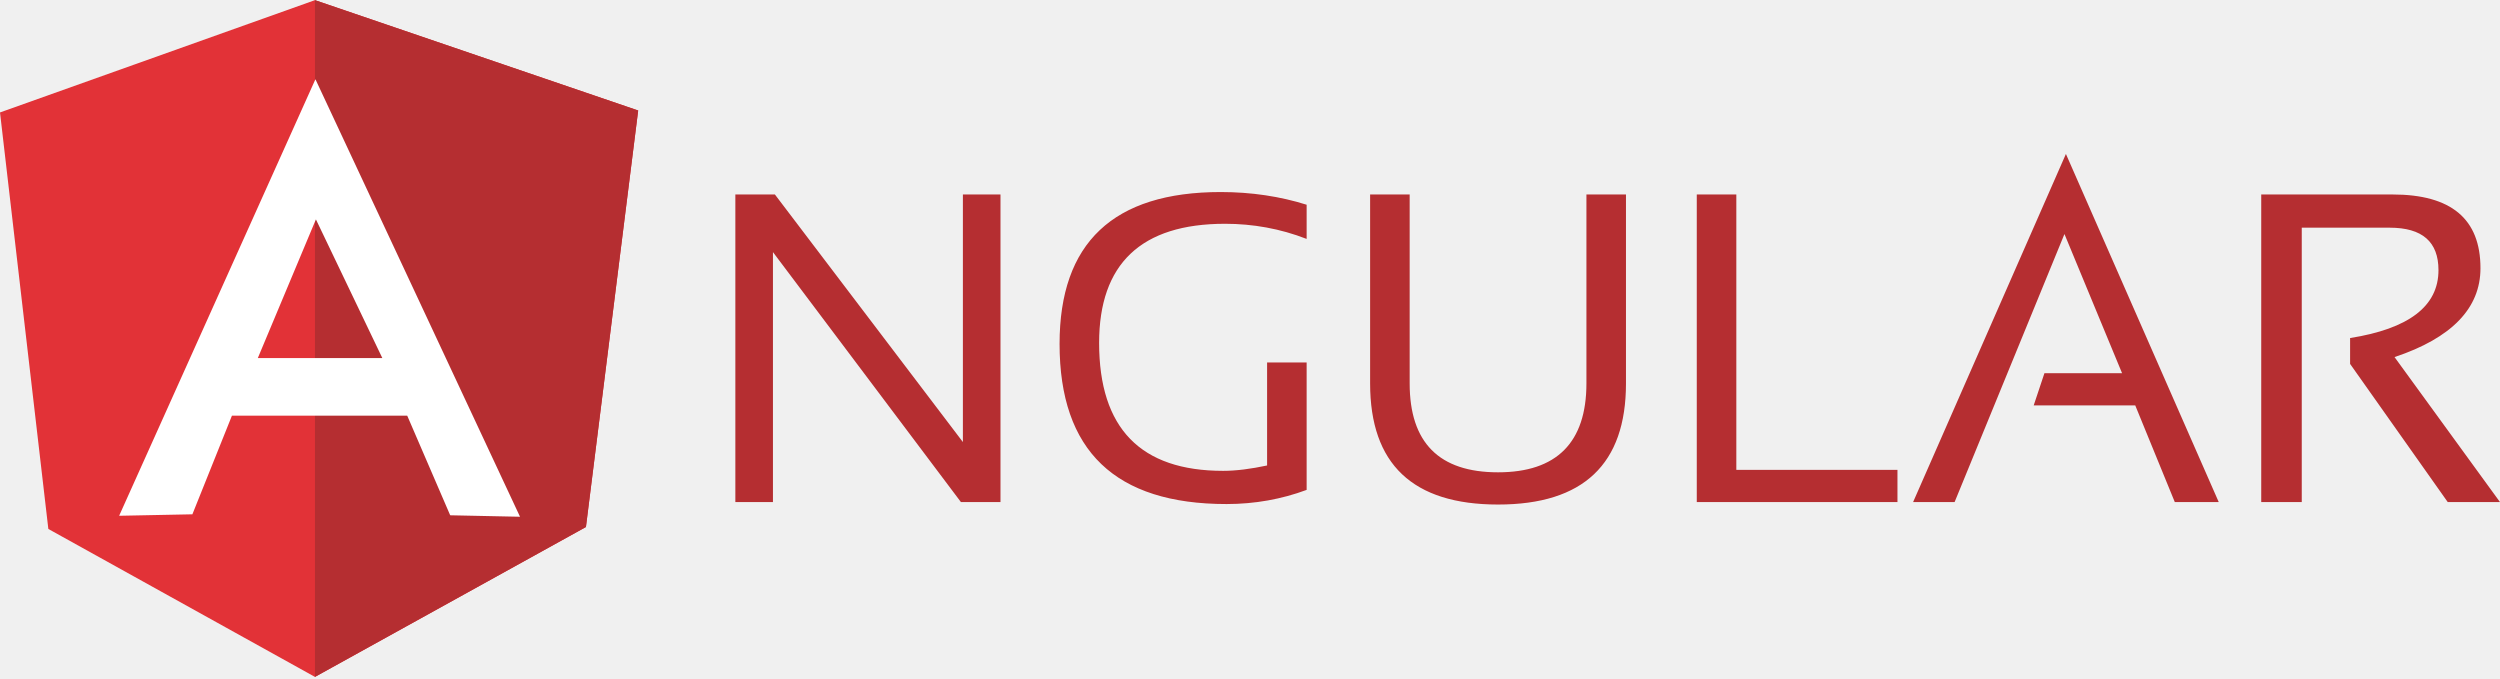
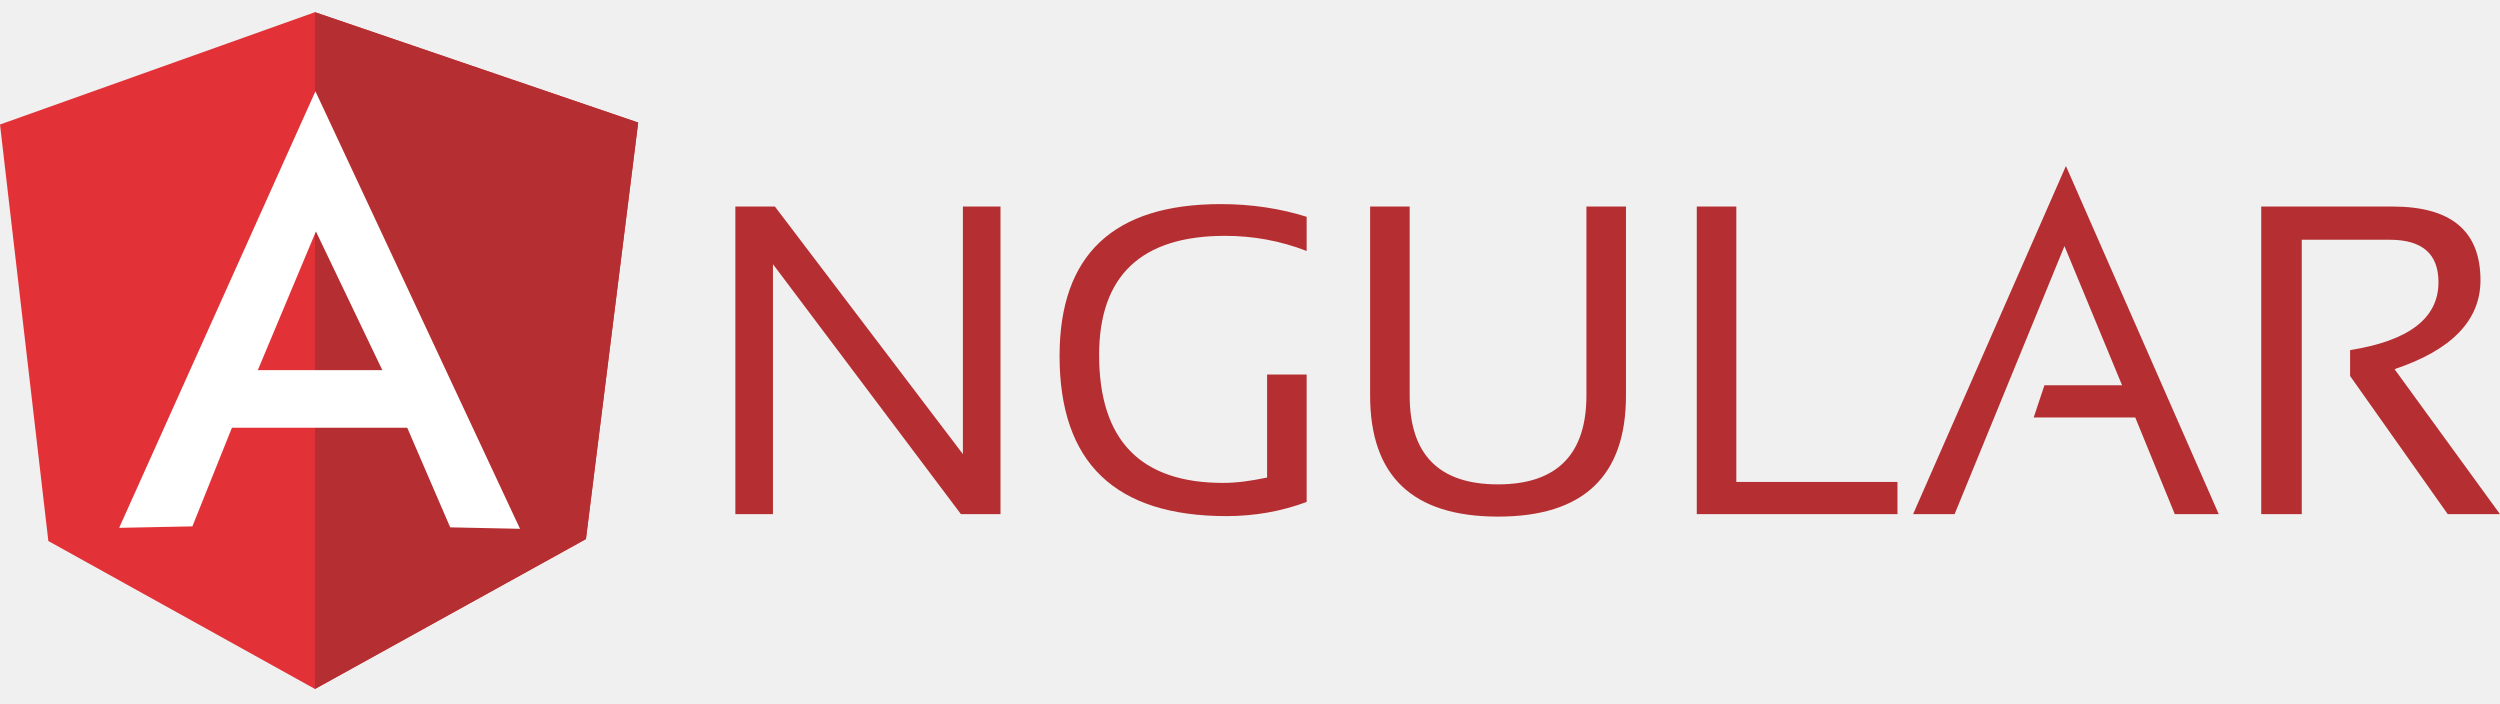
- <svg xmlns="http://www.w3.org/2000/svg" width="2500" height="679" viewBox="0 0 512 139" id="angular">
+ <svg xmlns="http://www.w3.org/2000/svg" width="160" height="45" viewBox="0 0 512 139" id="angular">
  <g fill="none" fill-rule="evenodd">
    <g fill="#B52E31">
      <path d="M150.6 102.8v-63h8.1l38.5 50.7V39.8h7.7v63h-8.1l-38.5-51.2v51.2h-7.7zM267.6 100.3c-5.1 1.9-10.6 2.9-16.4 2.9-22.8 0-34.2-10.9-34.2-32.8 0-20.7 11-31.1 33-31.1 6.3 0 12.2.9 17.6 2.6v7c-5.4-2.1-11-3.1-16.7-3.1-17.2 0-25.8 8.2-25.8 24.4 0 17.5 8.5 26.2 25.4 26.2 2.7 0 5.7-.4 9-1.1V74.2h8.1v26.1zM280.6 78.5V39.8h8.1v38.7c0 12.1 6 18.2 18.1 18.2 12 0 18.1-6.1 18.1-18.2V39.8h8.1v38.7c0 16.5-8.7 24.8-26.2 24.8s-26.2-8.3-26.2-24.8zM355.6 39.8v56.4h33v6.6h-41.1v-63h8.1zM400.3 102.8h-8.5l31.3-71.3 31.3 71.3h-9L437.3 83h-20.8l2.2-6.6h15.9l-11.8-28.5-22.5 54.9zM463.1 102.8v-63H490c12 0 18 5 18 15.1 0 8.2-5.9 14.3-17.6 18.2l21.6 29.7h-10.7l-20-28.3v-5.3c12-1.9 18.1-6.5 18.1-13.9 0-5.8-3.3-8.7-10-8.7h-18v56.2h-8.3z" />
    </g>
    <path fill="#E23237" d="M0 23L64.5 0l66.2 22.6-10.7 85.3-55.5 30.7-54.6-30.3L0 23z" />
    <path fill="#B52E31" d="M130.7 22.6L64.5 0v138.6l55.5-30.7 10.7-85.3z" />
    <path fill="#FFF" d="M64.6 16.2l-40.2 89.4 15-.3 8.1-20.2H83.4l8.8 20.4 14.3.3-41.9-89.6zm.1 28.7l13.6 28.4H52.8l11.9-28.4z" />
  </g>
</svg>
